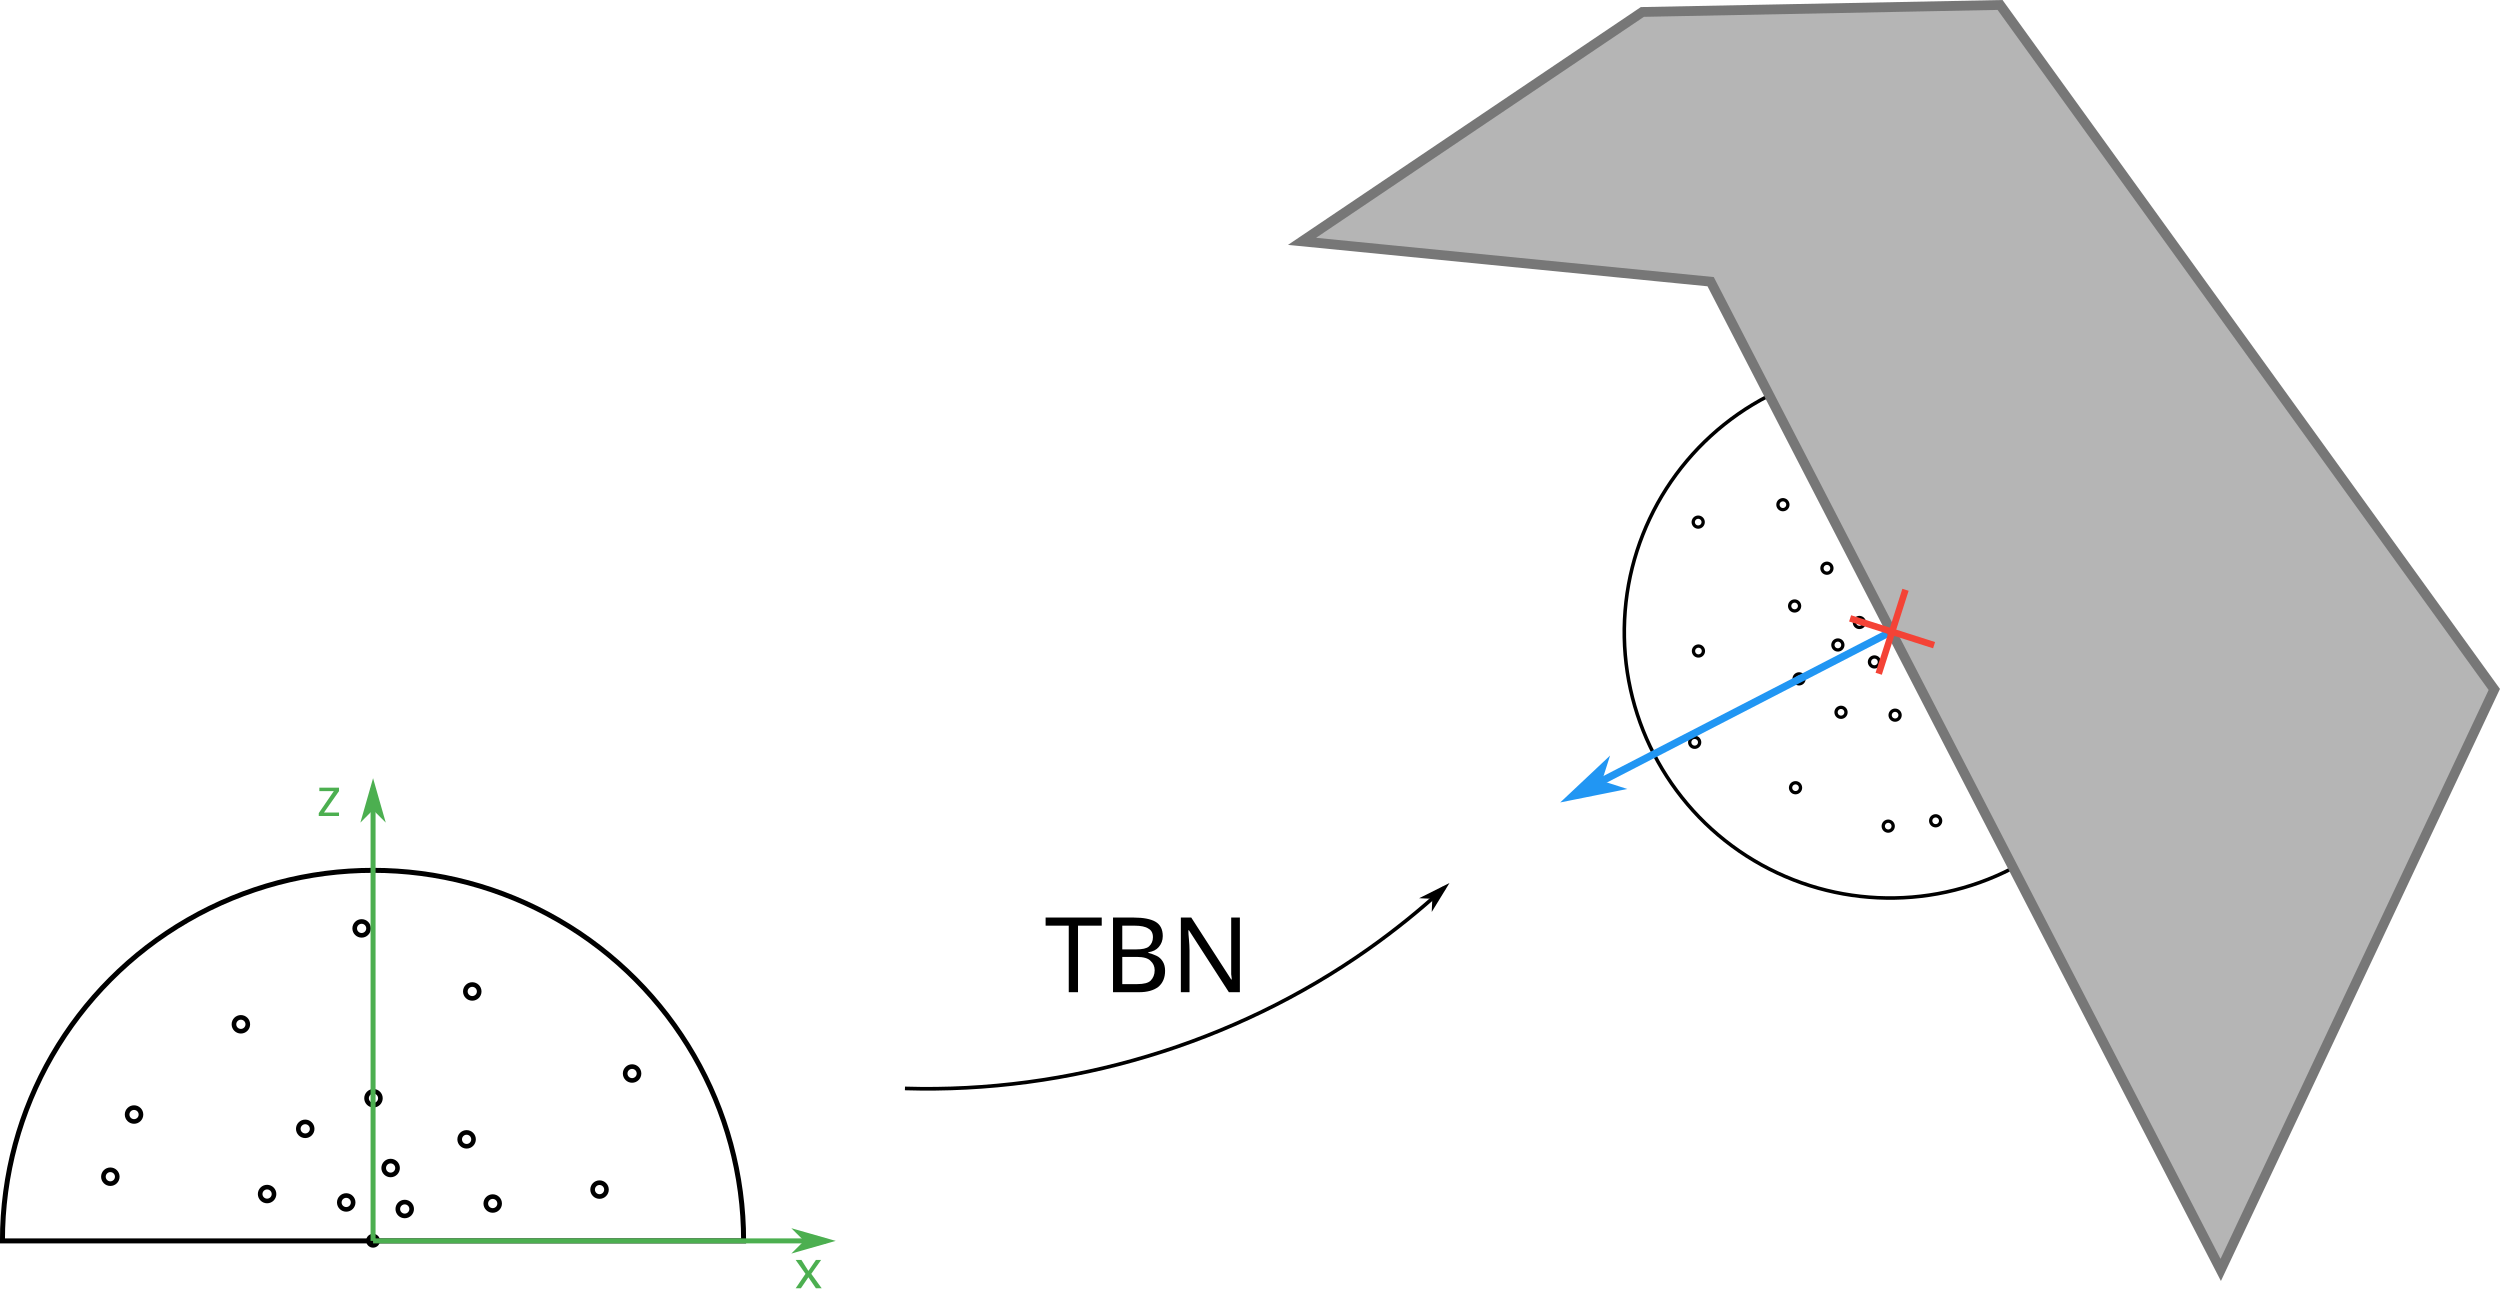
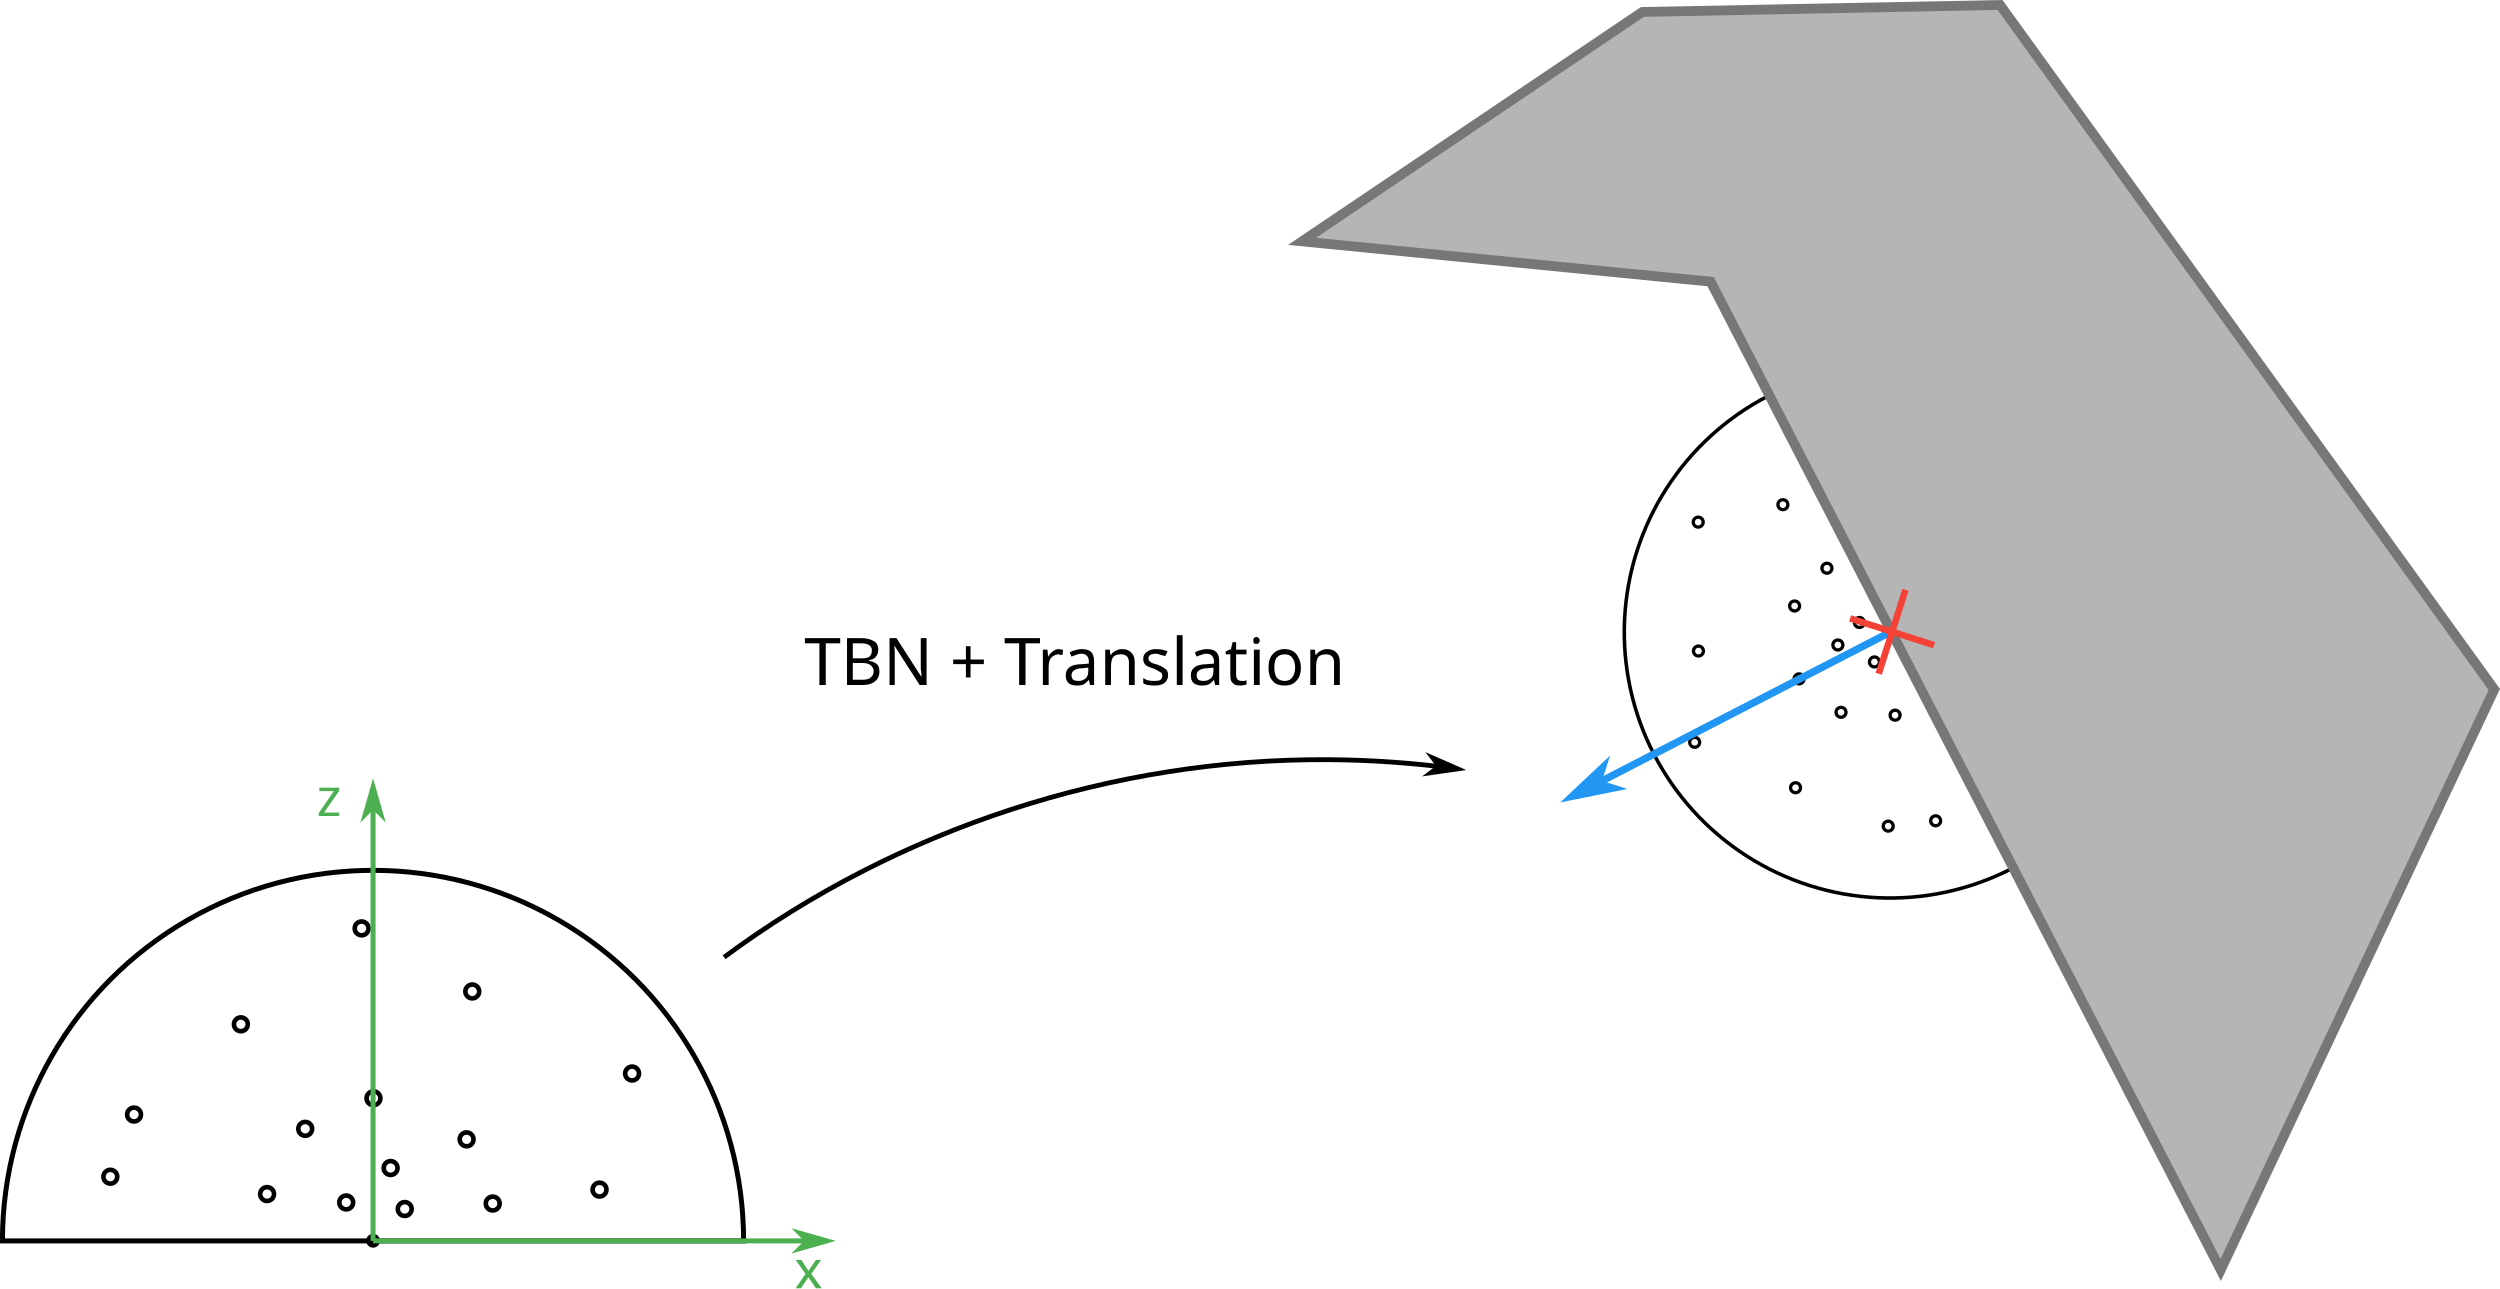
<svg xmlns="http://www.w3.org/2000/svg" width="67.514mm" height="34.791mm" viewBox="0 0 67.514 34.791" version="1.1" id="svg8">
  <defs id="defs2">
    <marker style="overflow:visible" id="marker1185" refX="0" refY="0" orient="auto">
      <path transform="matrix(-0.4,0,0,-0.4,-4,0)" style="fill:#000000;fill-opacity:1;fill-rule:evenodd;stroke:#000000;stroke-width:1pt;stroke-opacity:1" d="M 0,0 5,-5 -12.5,0 5,5 Z" id="path1183" />
    </marker>
    <marker style="overflow:visible" id="marker6471" refX="0" refY="0" orient="auto">
      <path transform="matrix(-0.4,0,0,-0.4,-4,0)" style="fill:#4caf50;fill-opacity:1;fill-rule:evenodd;stroke:#4caf50;stroke-width:1pt;stroke-opacity:1" d="M 0,0 5,-5 -12.5,0 5,5 Z" id="path6469" />
    </marker>
    <marker orient="auto" refY="0" refX="0" id="Arrow1Mend" style="overflow:visible">
      <path id="path966" d="M 0,0 5,-5 -12.5,0 5,5 Z" style="fill:#4caf50;fill-opacity:1;fill-rule:evenodd;stroke:#4caf50;stroke-width:1pt;stroke-opacity:1" transform="matrix(-0.4,0,0,-0.4,-4,0)" />
    </marker>
    <marker style="overflow:visible" id="marker1581" refX="0" refY="0" orient="auto">
      <path transform="matrix(-0.8,0,0,-0.8,-10,0)" style="fill:#000000;fill-opacity:1;fill-rule:evenodd;stroke:#000000;stroke-width:1pt;stroke-opacity:1" d="M 0,0 5,-5 -12.5,0 5,5 Z" id="path1579" />
    </marker>
    <marker orient="auto" refY="0" refX="0" id="Arrow1Lstart" style="overflow:visible">
      <path id="path957" d="M 0,0 5,-5 -12.5,0 5,5 Z" style="fill:#000000;fill-opacity:1;fill-rule:evenodd;stroke:#000000;stroke-width:1pt;stroke-opacity:1" transform="matrix(0.8,0,0,0.8,10,0)" />
    </marker>
    <marker orient="auto" refY="0" refX="0" id="Arrow1Mend-9" style="overflow:visible">
      <path id="path966-3" d="M 0,0 5,-5 -12.5,0 5,5 Z" style="fill:#2196f3;fill-opacity:1;fill-rule:evenodd;stroke:#2196f3;stroke-width:1pt;stroke-opacity:1" transform="matrix(-0.4,0,0,-0.4,-4,0)" />
    </marker>
  </defs>
  <g id="layer1" transform="translate(-81.86809,-166.4941)">
    <g id="g1256" transform="translate(-18.89757,-100.4331)">
      <g transform="translate(0.03639723)" id="g1561">
        <path style="opacity:1;fill:none;fill-opacity:1;stroke:#000000;stroke-width:0.2;stroke-linecap:square;stroke-linejoin:miter;stroke-miterlimit:4;stroke-dasharray:none;stroke-dashoffset:0;stroke-opacity:1" id="path815-8" d="m 135.215,-237.117 a 14.869,14.869 0 0 1 -7.435,12.877 14.869,14.869 0 0 1 -14.869,0 14.869,14.869 0 0 1 -7.435,-12.877 l 14.869,0 z" transform="scale(1,-1)" />
        <circle id="path837-7" style="fill:none;stroke:#000000;stroke-width:0.185;stroke-opacity:1" cx="119.886" cy="224.578" r="0.278" />
        <circle id="path839-9" style="fill:none;stroke:#000000;stroke-width:0.185;stroke-opacity:1" cx="124.098" cy="233.042" r="0.278" />
        <circle id="path841-2" style="fill:none;stroke:#000000;stroke-width:0.185;stroke-opacity:1" cx="110.754" cy="232.047" r="0.278" />
        <circle id="path843-0" style="fill:none;stroke:#000000;stroke-width:0.185;stroke-opacity:1" cx="115.041" cy="228.426" r="0.278" />
        <circle id="path845-2" style="fill:none;stroke:#000000;stroke-width:0.185;stroke-opacity:1" cx="129.433" cy="235.059" r="0.278" />
        <circle id="path847-3" style="fill:none;stroke:#000000;stroke-width:0.185;stroke-opacity:1" cx="121.616" cy="235.838" r="0.278" />
        <circle id="path849-7" style="fill:none;stroke:#000000;stroke-width:0.185;stroke-opacity:1" cx="116.093" cy="235.236" r="0.278" />
        <circle id="path851-5" style="fill:none;stroke:#000000;stroke-width:0.185;stroke-opacity:1" cx="121.05" cy="234.192" r="0.278" />
        <circle id="path853-9" style="fill:none;stroke:#000000;stroke-width:0.185;stroke-opacity:1" cx="117.623" cy="232.621" r="0.278" />
        <circle id="path855-2" style="fill:none;stroke:#000000;stroke-width:0.185;stroke-opacity:1" cx="124.326" cy="227.107" r="0.278" />
        <circle id="path857-2" style="fill:none;stroke:#000000;stroke-width:0.185;stroke-opacity:1" cx="125.146" cy="235.617" r="0.278" />
        <circle id="path839-3-8" style="fill:none;stroke:#000000;stroke-width:0.185;stroke-opacity:1" cx="120.361" cy="231.394" r="0.278" />
        <circle id="path839-6-9" style="fill:none;stroke:#000000;stroke-width:0.185;stroke-opacity:1" cx="130.739" cy="230.401" r="0.278" />
        <circle id="path839-7-7" style="fill:none;stroke:#000000;stroke-width:0.185;stroke-opacity:1" cx="119.269" cy="235.574" r="0.278" />
        <circle id="path839-5-3" style="fill:none;stroke:#000000;stroke-width:0.185;stroke-opacity:1" cx="109.803" cy="234.542" r="0.278" />
        <circle id="path839-7-3-2" style="fill:#000000;stroke:none;stroke-width:0.185" cx="120.345" cy="237.111" r="0.278" />
      </g>
      <g transform="translate(9.49193,-2.910417)" style="stroke:#e43232;stroke-width:0.1;stroke-miterlimit:4;stroke-dasharray:none;stroke-opacity:1" id="g1569">
        <path style="fill:none;stroke:#e43232;stroke-width:0.1;stroke-linecap:butt;stroke-linejoin:miter;stroke-miterlimit:4;stroke-dasharray:none;stroke-opacity:1" d="m 110.178,239.319 1.422,1.422" id="path1563" />
        <path id="path1565" d="m 110.178,240.741 1.422,-1.422" style="fill:none;stroke:#e43232;stroke-width:0.1;stroke-linecap:butt;stroke-linejoin:miter;stroke-miterlimit:4;stroke-dasharray:none;stroke-opacity:1" />
      </g>
    </g>
-     <g id="g1561-9" transform="matrix(-0.2214392,-0.4290502,0.4290502,-0.2214392,57.82611,287.7079)">
-       <path transform="scale(1,-1)" d="m 135.215,-237.117 a 14.869,14.869 0 0 1 -7.435,12.877 14.869,14.869 0 0 1 -14.869,0 14.869,14.869 0 0 1 -7.435,-12.877 l 14.869,0 z" id="path815-8-4" style="opacity:1;fill:none;fill-opacity:1;stroke:#000000;stroke-width:0.2;stroke-linecap:square;stroke-linejoin:miter;stroke-miterlimit:4;stroke-dasharray:none;stroke-dashoffset:0;stroke-opacity:1" />
-       <circle r="0.278" cy="224.578" cx="119.886" style="fill:none;stroke:#000000;stroke-width:0.185;stroke-opacity:1" id="path837-7-7" />
-       <circle r="0.278" cy="233.042" cx="124.098" style="fill:none;stroke:#000000;stroke-width:0.185;stroke-opacity:1" id="path839-9-8" />
-       <circle r="0.278" cy="232.047" cx="110.754" style="fill:none;stroke:#000000;stroke-width:0.185;stroke-opacity:1" id="path841-2-4" />
-       <circle r="0.278" cy="228.426" cx="115.041" style="fill:none;stroke:#000000;stroke-width:0.185;stroke-opacity:1" id="path843-0-5" />
-       <circle r="0.278" cy="235.059" cx="129.433" style="fill:none;stroke:#000000;stroke-width:0.185;stroke-opacity:1" id="path845-2-0" />
-       <circle r="0.278" cy="235.838" cx="121.616" style="fill:none;stroke:#000000;stroke-width:0.185;stroke-opacity:1" id="path847-3-3" />
-       <circle r="0.278" cy="235.236" cx="116.093" style="fill:none;stroke:#000000;stroke-width:0.185;stroke-opacity:1" id="path849-7-6" />
-       <circle r="0.278" cy="234.192" cx="121.05" style="fill:none;stroke:#000000;stroke-width:0.185;stroke-opacity:1" id="path851-5-1" />
-       <circle r="0.278" cy="232.621" cx="117.623" style="fill:none;stroke:#000000;stroke-width:0.185;stroke-opacity:1" id="path853-9-0" />
-       <circle r="0.278" cy="227.107" cx="124.326" style="fill:none;stroke:#000000;stroke-width:0.185;stroke-opacity:1" id="path855-2-6" />
-       <circle r="0.278" cy="235.617" cx="125.146" style="fill:none;stroke:#000000;stroke-width:0.185;stroke-opacity:1" id="path857-2-3" />
-       <circle r="0.278" cy="231.394" cx="120.361" style="fill:none;stroke:#000000;stroke-width:0.185;stroke-opacity:1" id="path839-3-8-2" />
-       <circle r="0.278" cy="230.401" cx="130.739" style="fill:none;stroke:#000000;stroke-width:0.185;stroke-opacity:1" id="path839-6-9-0" />
-       <circle r="0.278" cy="235.574" cx="119.269" style="fill:none;stroke:#000000;stroke-width:0.185;stroke-opacity:1" id="path839-7-7-6" />
-       <circle r="0.278" cy="234.542" cx="109.803" style="fill:none;stroke:#000000;stroke-width:0.185;stroke-opacity:1" id="path839-5-3-1" />
-       <circle r="0.278" cy="237.111" cx="120.345" style="fill:#000000;stroke:none;stroke-width:0.185" id="path839-7-3-2-5" />
-     </g>
-     <path style="fill:none;stroke:#2196f3;stroke-width:0.2;stroke-linecap:butt;stroke-linejoin:miter;stroke-miterlimit:4;stroke-dasharray:none;stroke-opacity:1;marker-end:url(#Arrow1Mend-9)" d="m 132.888,183.579 -8.535,4.405" id="path1571-6" />
-     <path style="fill:#b5b5b5;fill-opacity:1;stroke:#777777;stroke-width:0.265px;stroke-linecap:butt;stroke-linejoin:miter;stroke-opacity:1" d="m 126.221,166.817 -9.191,6.195 11.035,1.089 13.775,26.688 7.388,-15.676 -13.347,-18.485 z" id="path838" />
-     <g id="g1569-5" style="stroke:#f44336;stroke-width:0.15;stroke-miterlimit:4;stroke-dasharray:none;stroke-opacity:1" transform="matrix(-0.5429113,-1.05192,1.05192,-0.5429113,-59.32439,430.517)">
-       <path id="path1563-4" d="m 110.178,239.319 1.422,1.422" style="fill:none;stroke:#f44336;stroke-width:0.15;stroke-linecap:butt;stroke-linejoin:miter;stroke-miterlimit:4;stroke-dasharray:none;stroke-opacity:1" />
-       <path style="fill:none;stroke:#f44336;stroke-width:0.15;stroke-linecap:butt;stroke-linejoin:miter;stroke-miterlimit:4;stroke-dasharray:none;stroke-opacity:1" d="m 110.178,240.741 1.422,-1.422" id="path1565-7" />
-     </g>
    <text xml:space="preserve" style="font-style:normal;font-variant:normal;font-weight:normal;font-stretch:normal;font-size:2.822px;line-height:1.25;font-family:'Latin Modern Roman Slanted';-inkscape-font-specification:'Latin Modern Roman Slanted';font-variant-ligatures:normal;font-variant-caps:normal;font-variant-numeric:normal;font-feature-settings:normal;text-align:start;letter-spacing:0px;word-spacing:0px;writing-mode:lr-tb;text-anchor:start;fill:#000000;fill-opacity:1;stroke:none;stroke-width:0.265" x="96.486" y="223.874" id="text7303">
      <tspan id="tspan7301" x="96.486" y="226.502" style="font-style:normal;font-variant:normal;font-weight:normal;font-stretch:normal;font-family:'Latin Modern Roman Slanted';-inkscape-font-specification:'Latin Modern Roman Slanted';stroke-width:0.265" />
    </text>
-     <path style="opacity:1;fill:none;fill-opacity:1;stroke:#000000;stroke-width:0.135;stroke-linecap:square;stroke-linejoin:miter;stroke-miterlimit:4;stroke-dasharray:none;stroke-dashoffset:0;stroke-opacity:1" id="path815" d="m 101.95,-200.006 a 10.008,10.008 0 0 1 -5.004,8.667 10.008,10.008 0 0 1 -10.008,0 10.008,10.008 0 0 1 -5.004,-8.667 l 10.008,0 z" transform="scale(1,-1)" />
-     <circle id="path837" style="fill:none;stroke:#000000;stroke-width:0.125;stroke-opacity:1" cx="91.634" cy="191.566" r="0.187" />
-     <circle id="path839" style="fill:none;stroke:#000000;stroke-width:0.125;stroke-opacity:1" cx="94.469" cy="197.263" r="0.187" />
-     <circle id="path841" style="fill:none;stroke:#000000;stroke-width:0.125;stroke-opacity:1" cx="85.488" cy="196.593" r="0.187" />
-     <circle id="path843" style="fill:none;stroke:#000000;stroke-width:0.125;stroke-opacity:1" cx="88.373" cy="194.156" r="0.187" />
-     <circle id="path845" style="fill:none;stroke:#000000;stroke-width:0.125;stroke-opacity:1" cx="98.059" cy="198.62" r="0.187" />
-     <circle id="path847" style="fill:none;stroke:#000000;stroke-width:0.125;stroke-opacity:1" cx="92.798" cy="199.144" r="0.187" />
-     <circle id="path849" style="fill:none;stroke:#000000;stroke-width:0.125;stroke-opacity:1" cx="89.081" cy="198.74" r="0.187" />
-     <circle id="path851" style="fill:none;stroke:#000000;stroke-width:0.125;stroke-opacity:1" cx="92.417" cy="198.037" r="0.187" />
-     <circle id="path853" style="fill:none;stroke:#000000;stroke-width:0.125;stroke-opacity:1" cx="90.111" cy="196.979" r="0.187" />
-     <circle id="path855" style="fill:none;stroke:#000000;stroke-width:0.125;stroke-opacity:1" cx="94.622" cy="193.269" r="0.187" />
-     <circle id="path857" style="fill:none;stroke:#000000;stroke-width:0.125;stroke-opacity:1" cx="95.174" cy="198.996" r="0.187" />
-     <circle id="path839-3" style="fill:none;stroke:#000000;stroke-width:0.125;stroke-opacity:1" cx="91.954" cy="196.153" r="0.187" />
-     <circle id="path839-6" style="fill:none;stroke:#000000;stroke-width:0.125;stroke-opacity:1" cx="98.938" cy="195.485" r="0.187" />
-     <circle id="path839-7" style="fill:none;stroke:#000000;stroke-width:0.125;stroke-opacity:1" cx="91.218" cy="198.967" r="0.187" />
-     <circle id="path839-5" style="fill:none;stroke:#000000;stroke-width:0.125;stroke-opacity:1" cx="84.848" cy="198.272" r="0.187" />
-     <circle id="path839-7-3" style="fill:#000000;stroke:none;stroke-width:0.125" cx="91.943" cy="200.001" r="0.187" />
-     <path style="fill:none;stroke:#4caf50;stroke-width:0.135;stroke-linecap:butt;stroke-linejoin:miter;stroke-miterlimit:4;stroke-dasharray:none;stroke-opacity:1;marker-end:url(#Arrow1Mend)" d="M 91.943,200.005 H 104.172" id="path1571" />
-     <path id="path6467" d="M 91.943,200.005 V 187.776" style="fill:none;stroke:#4caf50;stroke-width:0.135;stroke-linecap:butt;stroke-linejoin:miter;stroke-miterlimit:4;stroke-dasharray:none;stroke-opacity:1;marker-end:url(#marker6471)" />
-     <text xml:space="preserve" style="font-style:normal;font-variant:normal;font-weight:normal;font-stretch:normal;font-size:1.899px;line-height:1.25;font-family:'Latin Modern Roman Slanted';-inkscape-font-specification:'Latin Modern Roman Slanted, Normal';font-variant-ligatures:normal;font-variant-caps:normal;font-variant-numeric:normal;font-feature-settings:normal;text-align:start;letter-spacing:0px;word-spacing:0px;writing-mode:lr-tb;text-anchor:start;fill:#4caf50;fill-opacity:1;stroke:none;stroke-width:0.178" x="103.326" y="201.286" id="text1137">
-       <tspan id="tspan1135" x="103.326" y="201.286" style="font-style:normal;font-variant:normal;font-weight:normal;font-stretch:normal;font-size:1.425px;font-family:sans-serif;-inkscape-font-specification:'sans-serif, Normal';font-variant-ligatures:normal;font-variant-caps:normal;font-variant-numeric:normal;font-feature-settings:normal;text-align:start;writing-mode:lr-tb;text-anchor:start;fill:#4caf50;fill-opacity:1;stroke-width:0.178">x</tspan>
-     </text>
-     <text xml:space="preserve" style="font-style:normal;font-variant:normal;font-weight:normal;font-stretch:normal;font-size:1.899px;line-height:1.25;font-family:'Latin Modern Roman';-inkscape-font-specification:'Latin Modern Roman, ';font-variant-ligatures:normal;font-variant-caps:normal;font-variant-numeric:normal;font-feature-settings:normal;text-align:start;letter-spacing:0px;word-spacing:0px;writing-mode:lr-tb;text-anchor:start;fill:#4caf50;fill-opacity:1;stroke:none;stroke-width:0.178" x="90.416" y="188.531" id="text1141">
-       <tspan id="tspan1139" x="90.416" y="188.531" style="font-style:normal;font-variant:normal;font-weight:normal;font-stretch:normal;font-size:1.425px;font-family:sans-serif;-inkscape-font-specification:'sans-serif, Normal';font-variant-ligatures:normal;font-variant-caps:normal;font-variant-numeric:normal;font-feature-settings:normal;text-align:start;writing-mode:lr-tb;text-anchor:start;fill:#4caf50;fill-opacity:1;stroke-width:0.178">z</tspan>
-     </text>
-     <path style="fill:none;stroke:#000000;stroke-width:0.265px;stroke-linecap:butt;stroke-linejoin:miter;stroke-opacity:1;marker-end:url(#marker1185)" d="m 100.396,218.735 c 11.761,-1.354 23.038,-6.626 31.62,-14.782 1.7,-1.616 3.297,-3.341 4.778,-5.161" id="path1161" transform="matrix(0.370375,0.05415917,-0.05415917,0.370375,80.96927,109.4367)" />
-     <text xml:space="preserve" style="font-style:normal;font-variant:normal;font-weight:normal;font-stretch:normal;font-size:2.822px;line-height:1.25;font-family:sans-serif;-inkscape-font-specification:sans-serif;font-variant-ligatures:normal;font-variant-caps:normal;font-variant-numeric:normal;font-feature-settings:normal;text-align:start;letter-spacing:0px;word-spacing:0px;writing-mode:lr-tb;text-anchor:start;fill:#000000;fill-opacity:1;stroke:none;stroke-width:0.265" x="110.075" y="193.29" id="text3532">
-       <tspan id="tspan3530" x="110.075" y="193.29" style="font-style:normal;font-variant:normal;font-weight:normal;font-stretch:normal;font-family:sans-serif;-inkscape-font-specification:sans-serif;stroke-width:0.265">TBN</tspan>
-     </text>
+     <g id="g5624">
+       <g id="g5416">
+         <g id="g1561-9" transform="matrix(-0.2214392,-0.4290502,0.4290502,-0.2214392,57.82611,287.7079)">
+           <path transform="scale(1,-1)" d="m 135.215,-237.117 a 14.869,14.869 0 0 1 -7.435,12.877 14.869,14.869 0 0 1 -14.869,0 14.869,14.869 0 0 1 -7.435,-12.877 l 14.869,0 z" id="path815-8-4" style="opacity:1;fill:none;fill-opacity:1;stroke:#000000;stroke-width:0.2;stroke-linecap:square;stroke-linejoin:miter;stroke-miterlimit:4;stroke-dasharray:none;stroke-dashoffset:0;stroke-opacity:1" />
+           <circle r="0.278" cy="224.578" cx="119.886" style="fill:none;stroke:#000000;stroke-width:0.185;stroke-opacity:1" id="path837-7-7" />
+           <circle r="0.278" cy="233.042" cx="124.098" style="fill:none;stroke:#000000;stroke-width:0.185;stroke-opacity:1" id="path839-9-8" />
+           <circle r="0.278" cy="232.047" cx="110.754" style="fill:none;stroke:#000000;stroke-width:0.185;stroke-opacity:1" id="path841-2-4" />
+           <circle r="0.278" cy="228.426" cx="115.041" style="fill:none;stroke:#000000;stroke-width:0.185;stroke-opacity:1" id="path843-0-5" />
+           <circle r="0.278" cy="235.059" cx="129.433" style="fill:none;stroke:#000000;stroke-width:0.185;stroke-opacity:1" id="path845-2-0" />
+           <circle r="0.278" cy="235.838" cx="121.616" style="fill:none;stroke:#000000;stroke-width:0.185;stroke-opacity:1" id="path847-3-3" />
+           <circle r="0.278" cy="235.236" cx="116.093" style="fill:none;stroke:#000000;stroke-width:0.185;stroke-opacity:1" id="path849-7-6" />
+           <circle r="0.278" cy="234.192" cx="121.05" style="fill:none;stroke:#000000;stroke-width:0.185;stroke-opacity:1" id="path851-5-1" />
+           <circle r="0.278" cy="232.621" cx="117.623" style="fill:none;stroke:#000000;stroke-width:0.185;stroke-opacity:1" id="path853-9-0" />
+           <circle r="0.278" cy="227.107" cx="124.326" style="fill:none;stroke:#000000;stroke-width:0.185;stroke-opacity:1" id="path855-2-6" />
+           <circle r="0.278" cy="235.617" cx="125.146" style="fill:none;stroke:#000000;stroke-width:0.185;stroke-opacity:1" id="path857-2-3" />
+           <circle r="0.278" cy="231.394" cx="120.361" style="fill:none;stroke:#000000;stroke-width:0.185;stroke-opacity:1" id="path839-3-8-2" />
+           <circle r="0.278" cy="230.401" cx="130.739" style="fill:none;stroke:#000000;stroke-width:0.185;stroke-opacity:1" id="path839-6-9-0" />
+           <circle r="0.278" cy="235.574" cx="119.269" style="fill:none;stroke:#000000;stroke-width:0.185;stroke-opacity:1" id="path839-7-7-6" />
+           <circle r="0.278" cy="234.542" cx="109.803" style="fill:none;stroke:#000000;stroke-width:0.185;stroke-opacity:1" id="path839-5-3-1" />
+           <circle r="0.278" cy="237.111" cx="120.345" style="fill:#000000;stroke:none;stroke-width:0.185" id="path839-7-3-2-5" />
+         </g>
+         <path style="fill:none;stroke:#2196f3;stroke-width:0.2;stroke-linecap:butt;stroke-linejoin:miter;stroke-miterlimit:4;stroke-dasharray:none;stroke-opacity:1;marker-end:url(#Arrow1Mend-9)" d="m 132.888,183.579 -8.535,4.405" id="path1571-6" />
+         <path style="fill:#b5b5b5;fill-opacity:1;stroke:#777777;stroke-width:0.265px;stroke-linecap:butt;stroke-linejoin:miter;stroke-opacity:1" d="m 126.221,166.817 -9.191,6.195 11.035,1.089 13.775,26.688 7.388,-15.676 -13.347,-18.485 z" id="path838" />
+         <g id="g1569-5" style="stroke:#f44336;stroke-width:0.15;stroke-miterlimit:4;stroke-dasharray:none;stroke-opacity:1" transform="matrix(-0.5429113,-1.05192,1.05192,-0.5429113,-59.32439,430.517)">
+           <path id="path1563-4" d="m 110.178,239.319 1.422,1.422" style="fill:none;stroke:#f44336;stroke-width:0.15;stroke-linecap:butt;stroke-linejoin:miter;stroke-miterlimit:4;stroke-dasharray:none;stroke-opacity:1" />
+           <path style="fill:none;stroke:#f44336;stroke-width:0.15;stroke-linecap:butt;stroke-linejoin:miter;stroke-miterlimit:4;stroke-dasharray:none;stroke-opacity:1" d="m 110.178,240.741 1.422,-1.422" id="path1565-7" />
+         </g>
+       </g>
+       <g id="g5350">
+         <path style="opacity:1;fill:none;fill-opacity:1;stroke:#000000;stroke-width:0.135;stroke-linecap:square;stroke-linejoin:miter;stroke-miterlimit:4;stroke-dasharray:none;stroke-dashoffset:0;stroke-opacity:1" id="path815" d="m 101.95,-200.006 a 10.008,10.008 0 0 1 -5.004,8.667 10.008,10.008 0 0 1 -10.008,0 10.008,10.008 0 0 1 -5.004,-8.667 l 10.008,0 z" transform="scale(1,-1)" />
+         <circle id="path837" style="fill:none;stroke:#000000;stroke-width:0.125;stroke-opacity:1" cx="91.634" cy="191.566" r="0.187" />
+         <circle id="path839" style="fill:none;stroke:#000000;stroke-width:0.125;stroke-opacity:1" cx="94.469" cy="197.263" r="0.187" />
+         <circle id="path841" style="fill:none;stroke:#000000;stroke-width:0.125;stroke-opacity:1" cx="85.488" cy="196.593" r="0.187" />
+         <circle id="path843" style="fill:none;stroke:#000000;stroke-width:0.125;stroke-opacity:1" cx="88.373" cy="194.156" r="0.187" />
+         <circle id="path845" style="fill:none;stroke:#000000;stroke-width:0.125;stroke-opacity:1" cx="98.059" cy="198.62" r="0.187" />
+         <circle id="path847" style="fill:none;stroke:#000000;stroke-width:0.125;stroke-opacity:1" cx="92.798" cy="199.144" r="0.187" />
+         <circle id="path849" style="fill:none;stroke:#000000;stroke-width:0.125;stroke-opacity:1" cx="89.081" cy="198.74" r="0.187" />
+         <circle id="path851" style="fill:none;stroke:#000000;stroke-width:0.125;stroke-opacity:1" cx="92.417" cy="198.037" r="0.187" />
+         <circle id="path853" style="fill:none;stroke:#000000;stroke-width:0.125;stroke-opacity:1" cx="90.111" cy="196.979" r="0.187" />
+         <circle id="path855" style="fill:none;stroke:#000000;stroke-width:0.125;stroke-opacity:1" cx="94.622" cy="193.269" r="0.187" />
+         <circle id="path857" style="fill:none;stroke:#000000;stroke-width:0.125;stroke-opacity:1" cx="95.174" cy="198.996" r="0.187" />
+         <circle id="path839-3" style="fill:none;stroke:#000000;stroke-width:0.125;stroke-opacity:1" cx="91.954" cy="196.153" r="0.187" />
+         <circle id="path839-6" style="fill:none;stroke:#000000;stroke-width:0.125;stroke-opacity:1" cx="98.938" cy="195.485" r="0.187" />
+         <circle id="path839-7" style="fill:none;stroke:#000000;stroke-width:0.125;stroke-opacity:1" cx="91.218" cy="198.967" r="0.187" />
+         <circle id="path839-5" style="fill:none;stroke:#000000;stroke-width:0.125;stroke-opacity:1" cx="84.848" cy="198.272" r="0.187" />
+         <circle id="path839-7-3" style="fill:#000000;stroke:none;stroke-width:0.125" cx="91.943" cy="200.001" r="0.187" />
+         <path style="fill:none;stroke:#4caf50;stroke-width:0.135;stroke-linecap:butt;stroke-linejoin:miter;stroke-miterlimit:4;stroke-dasharray:none;stroke-opacity:1;marker-end:url(#Arrow1Mend)" d="M 91.943,200.005 H 104.172" id="path1571" />
+         <path id="path6467" d="M 91.943,200.005 V 187.776" style="fill:none;stroke:#4caf50;stroke-width:0.135;stroke-linecap:butt;stroke-linejoin:miter;stroke-miterlimit:4;stroke-dasharray:none;stroke-opacity:1;marker-end:url(#marker6471)" />
+         <text xml:space="preserve" style="font-style:normal;font-variant:normal;font-weight:normal;font-stretch:normal;font-size:1.899px;line-height:1.25;font-family:'Latin Modern Roman Slanted';-inkscape-font-specification:'Latin Modern Roman Slanted, Normal';font-variant-ligatures:normal;font-variant-caps:normal;font-variant-numeric:normal;font-feature-settings:normal;text-align:start;letter-spacing:0px;word-spacing:0px;writing-mode:lr-tb;text-anchor:start;fill:#4caf50;fill-opacity:1;stroke:none;stroke-width:0.178" x="103.326" y="201.286" id="text1137">
+           <tspan id="tspan1135" x="103.326" y="201.286" style="font-style:normal;font-variant:normal;font-weight:normal;font-stretch:normal;font-size:1.425px;font-family:sans-serif;-inkscape-font-specification:'sans-serif, Normal';font-variant-ligatures:normal;font-variant-caps:normal;font-variant-numeric:normal;font-feature-settings:normal;text-align:start;writing-mode:lr-tb;text-anchor:start;fill:#4caf50;fill-opacity:1;stroke-width:0.178">x</tspan>
+         </text>
+         <text xml:space="preserve" style="font-style:normal;font-variant:normal;font-weight:normal;font-stretch:normal;font-size:1.899px;line-height:1.25;font-family:'Latin Modern Roman';-inkscape-font-specification:'Latin Modern Roman, ';font-variant-ligatures:normal;font-variant-caps:normal;font-variant-numeric:normal;font-feature-settings:normal;text-align:start;letter-spacing:0px;word-spacing:0px;writing-mode:lr-tb;text-anchor:start;fill:#4caf50;fill-opacity:1;stroke:none;stroke-width:0.178" x="90.416" y="188.531" id="text1141">
+           <tspan id="tspan1139" x="90.416" y="188.531" style="font-style:normal;font-variant:normal;font-weight:normal;font-stretch:normal;font-size:1.425px;font-family:sans-serif;-inkscape-font-specification:'sans-serif, Normal';font-variant-ligatures:normal;font-variant-caps:normal;font-variant-numeric:normal;font-feature-settings:normal;text-align:start;writing-mode:lr-tb;text-anchor:start;fill:#4caf50;fill-opacity:1;stroke-width:0.178">z</tspan>
+         </text>
+       </g>
+       <g id="g5391">
+         <path style="fill:none;stroke:#000000;stroke-width:0.265px;stroke-linecap:butt;stroke-linejoin:miter;stroke-opacity:1;marker-end:url(#marker1185)" d="m 100.396,218.735 c 11.761,-1.354 23.038,-6.626 31.62,-14.782 1.7,-1.616 3.297,-3.341 4.778,-5.161" id="path1161" transform="matrix(0.3592205,-0.3366617,-0.3366617,-0.3592205,138.9978,304.7184)" />
+         <text xml:space="preserve" style="font-style:normal;font-variant:normal;font-weight:normal;font-stretch:normal;font-size:1.764px;line-height:1.25;font-family:sans-serif;-inkscape-font-specification:'sans-serif, Normal';font-variant-ligatures:normal;font-variant-caps:normal;font-variant-numeric:normal;font-feature-settings:normal;text-align:start;letter-spacing:0px;word-spacing:0px;writing-mode:lr-tb;text-anchor:start;fill:#000000;fill-opacity:1;stroke:none;stroke-width:0.265" x="103.59" y="184.991" id="text3532">
+           <tspan id="tspan5313" x="103.59" y="184.991">TBN + Translation</tspan>
+         </text>
+       </g>
+     </g>
  </g>
</svg>
